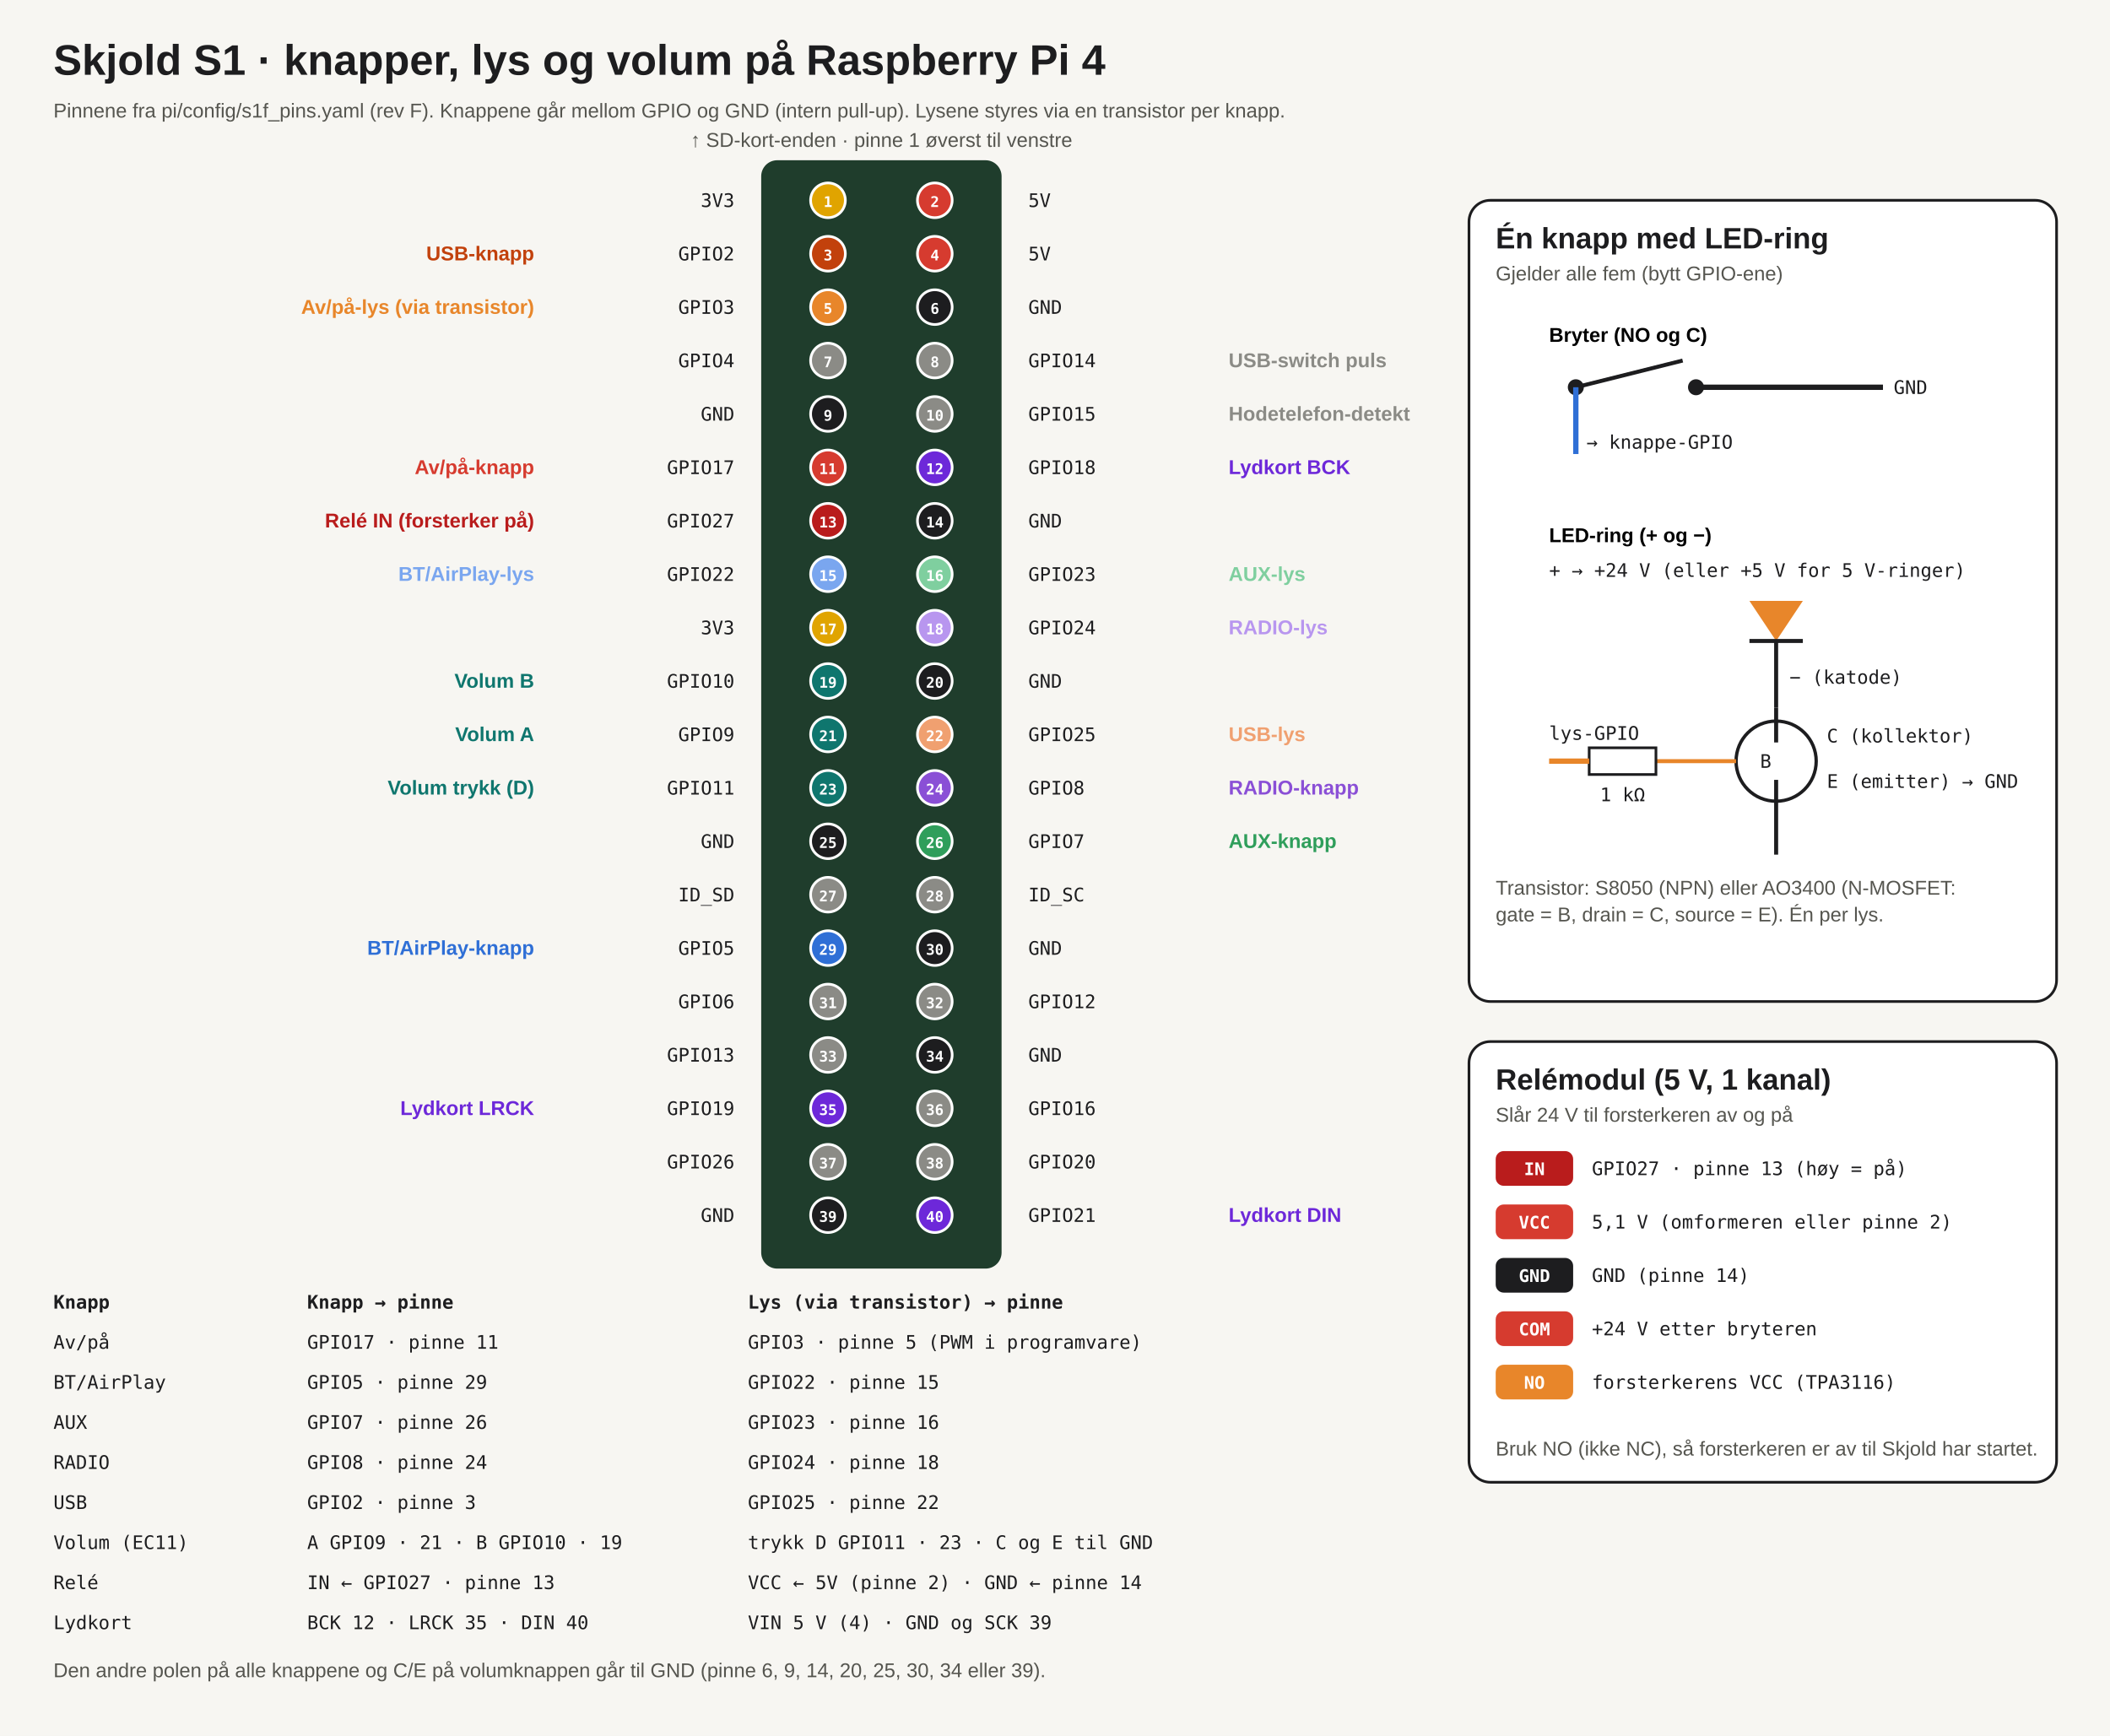
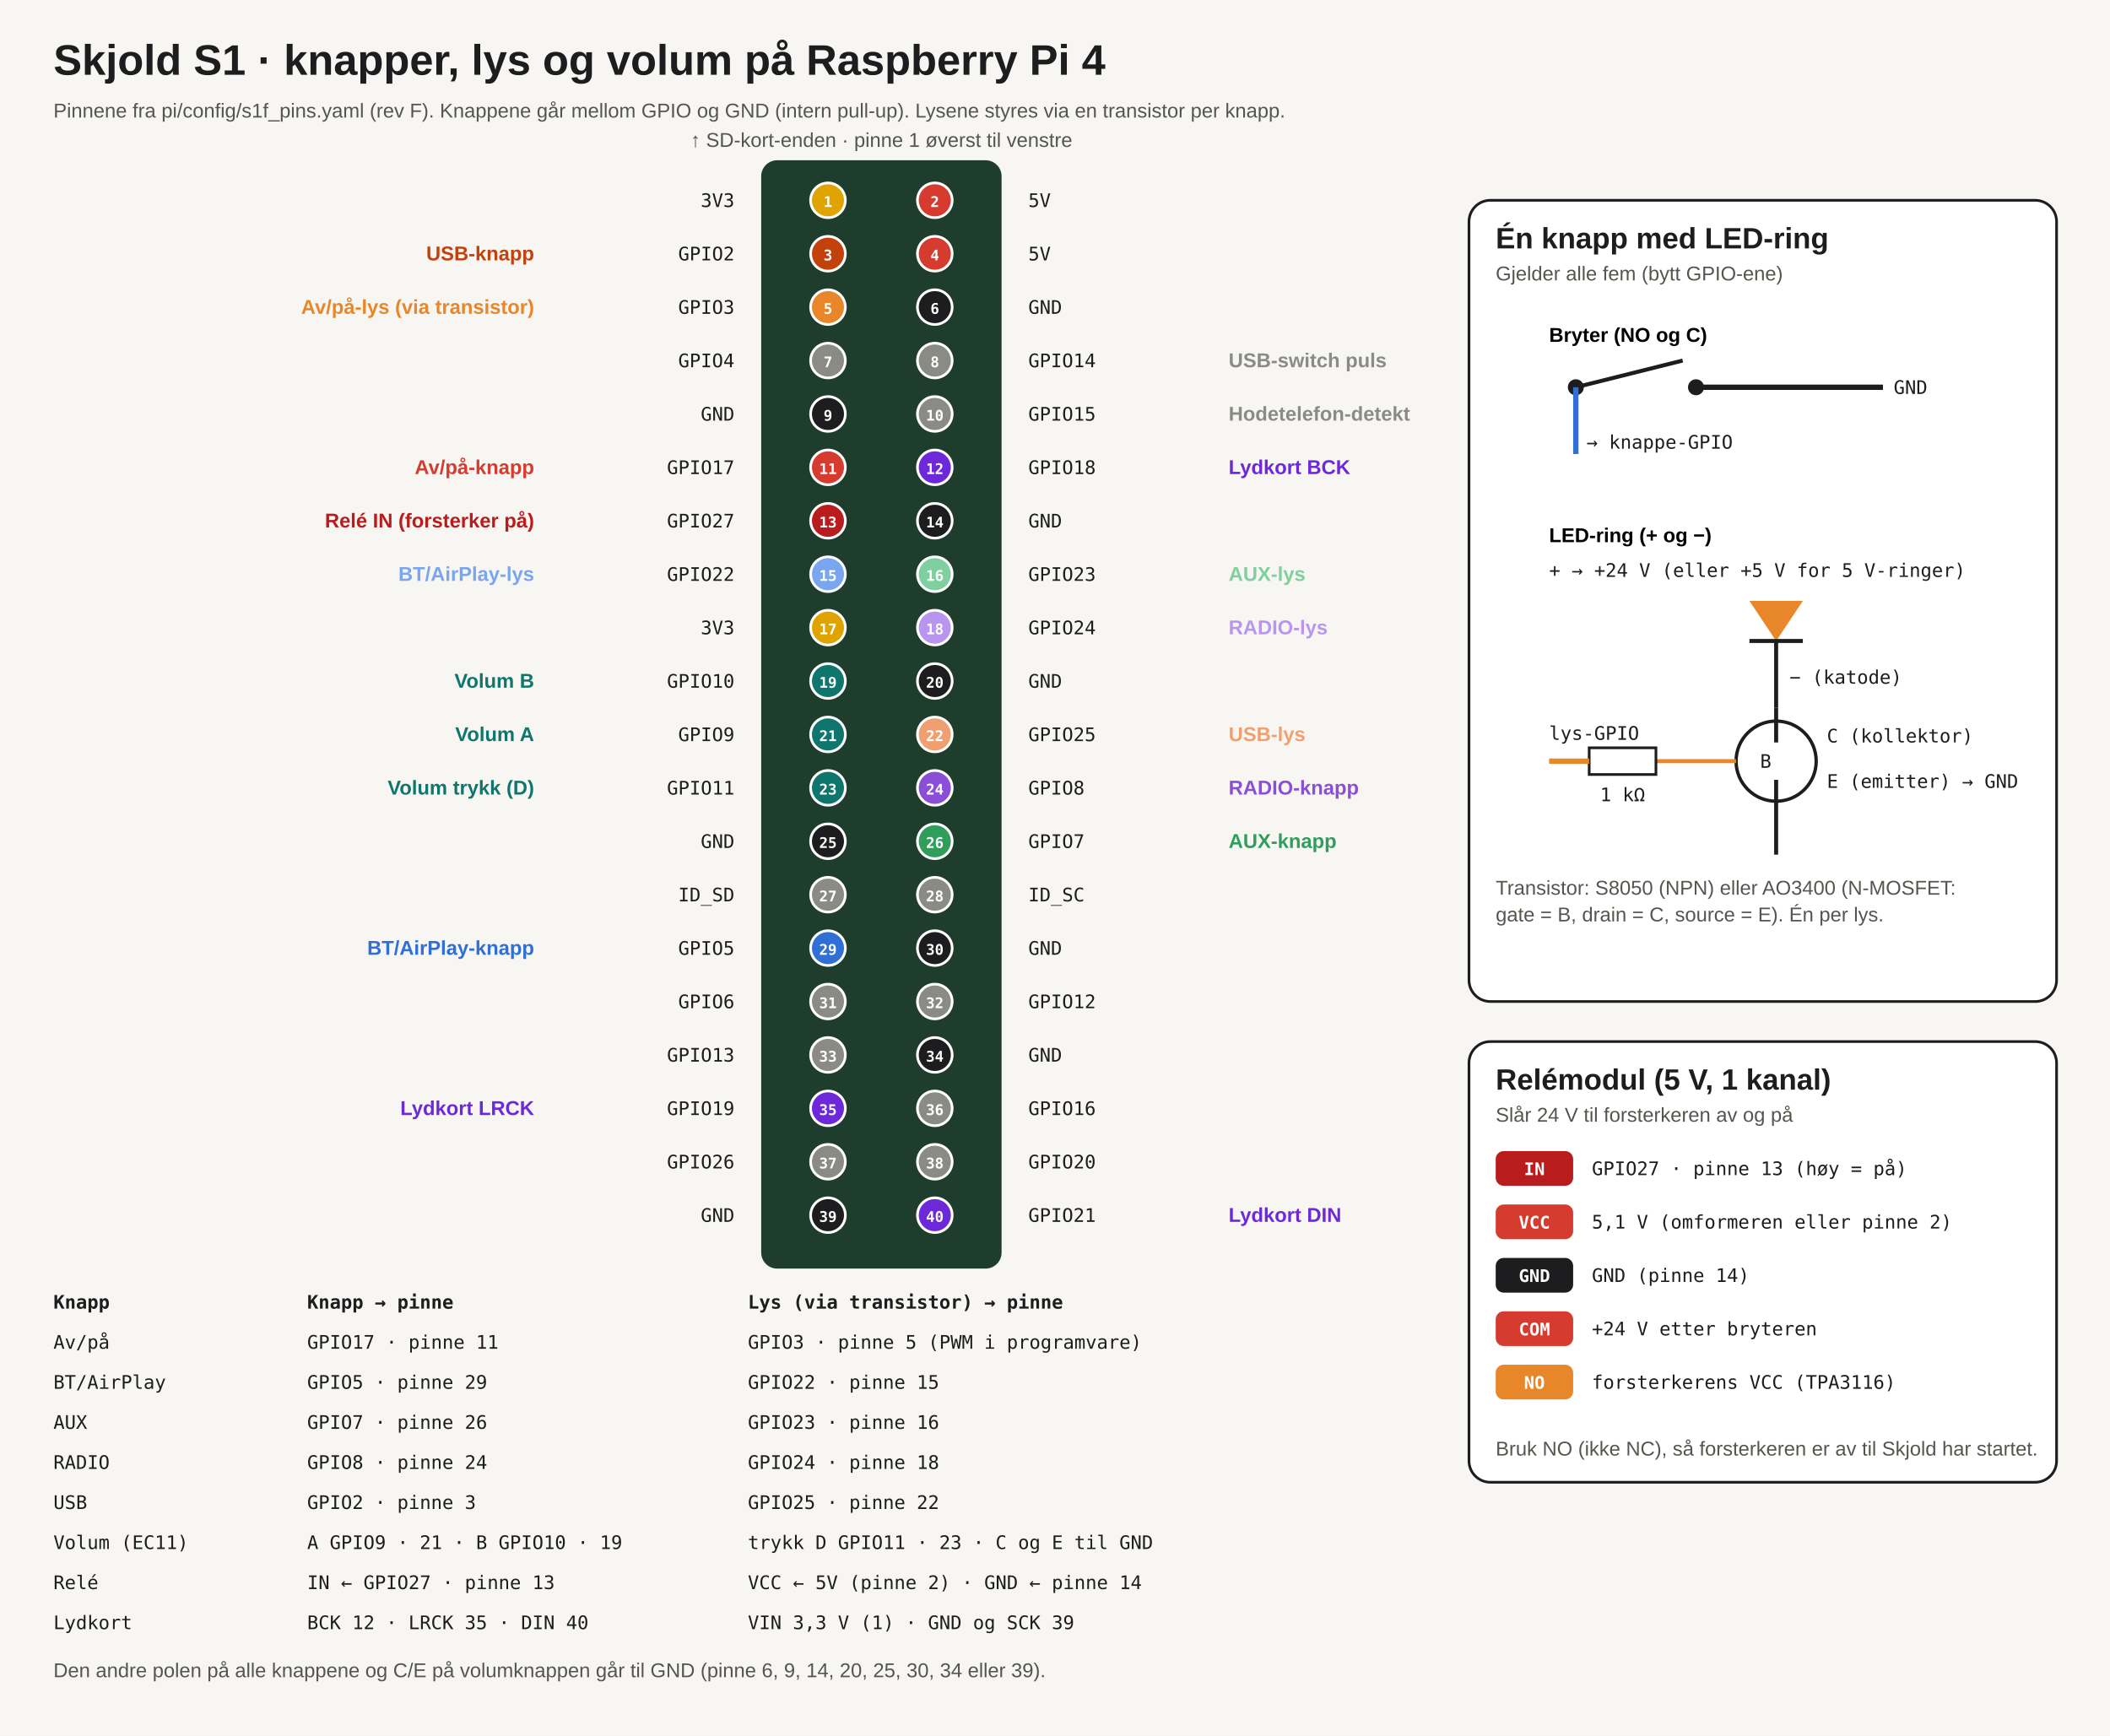
<svg xmlns="http://www.w3.org/2000/svg" viewBox="0 0 1580 1300" width="1580" height="1300" font-family="Sora, 'IBM Plex Sans', Arial, sans-serif">
  <defs>
    <style>.t{font-size:22px;font-weight:600;fill:#1d1d1f}.s{font-size:15px;fill:#55554f}.m{font-family:'IBM Plex Mono',monospace;font-size:14px;fill:#1d1d1f}.mb{font-family:'IBM Plex Mono',monospace;font-size:14px;font-weight:700}.l{font-size:15px;font-weight:600}</style>
  </defs>
  <rect width="1580" height="1300" fill="#f7f6f2" />
  <text x="40" y="56" font-size="32" font-weight="600" fill="#1d1d1f">Skjold S1 · knapper, lys og volum på Raspberry Pi 4</text>
  <text x="40" y="88" class="s">Pinnene fra pi/config/s1f_pins.yaml (rev F). Knappene går mellom GPIO og GND (intern pull-up). Lysene styres via en transistor per knapp.</text>
  <rect x="570" y="120" width="180" height="830" rx="12" fill="#1f3d2c" />
  <text x="660" y="110" text-anchor="middle" class="s">↑ SD-kort-enden · pinne 1 øverst til venstre</text>
  <circle cx="620" cy="150" r="13" fill="#e0a400" stroke="#fff" stroke-width="2" />
  <text x="620" y="155" text-anchor="middle" font-family="IBM Plex Mono,monospace" font-size="11" fill="#fff" font-weight="700">1</text>
  <text x="550" y="155" text-anchor="end" class="m">3V3</text>
  <circle cx="700" cy="150" r="13" fill="#d63b2f" stroke="#fff" stroke-width="2" />
  <text x="700" y="155" text-anchor="middle" font-family="IBM Plex Mono,monospace" font-size="11" fill="#fff" font-weight="700">2</text>
  <text x="770" y="155" class="m">5V</text>
  <circle cx="620" cy="190" r="13" fill="#c2410c" stroke="#fff" stroke-width="2" />
  <text x="620" y="195" text-anchor="middle" font-family="IBM Plex Mono,monospace" font-size="11" fill="#fff" font-weight="700">3</text>
  <text x="550" y="195" text-anchor="end" class="m">GPIO2</text>
  <text x="400" y="195" text-anchor="end" class="l" fill="#c2410c">USB-knapp</text>
  <circle cx="700" cy="190" r="13" fill="#d63b2f" stroke="#fff" stroke-width="2" />
  <text x="700" y="195" text-anchor="middle" font-family="IBM Plex Mono,monospace" font-size="11" fill="#fff" font-weight="700">4</text>
  <text x="770" y="195" class="m">5V</text>
  <circle cx="620" cy="230" r="13" fill="#e8862a" stroke="#fff" stroke-width="2" />
  <text x="620" y="235" text-anchor="middle" font-family="IBM Plex Mono,monospace" font-size="11" fill="#fff" font-weight="700">5</text>
  <text x="550" y="235" text-anchor="end" class="m">GPIO3</text>
  <text x="400" y="235" text-anchor="end" class="l" fill="#e8862a">Av/på-lys (via transistor)</text>
  <circle cx="700" cy="230" r="13" fill="#1d1d1f" stroke="#fff" stroke-width="2" />
  <text x="700" y="235" text-anchor="middle" font-family="IBM Plex Mono,monospace" font-size="11" fill="#fff" font-weight="700">6</text>
  <text x="770" y="235" class="m">GND</text>
  <circle cx="620" cy="270" r="13" fill="#8b8b86" stroke="#fff" stroke-width="2" />
  <text x="620" y="275" text-anchor="middle" font-family="IBM Plex Mono,monospace" font-size="11" fill="#fff" font-weight="700">7</text>
  <text x="550" y="275" text-anchor="end" class="m">GPIO4</text>
  <circle cx="700" cy="270" r="13" fill="#8b8b86" stroke="#fff" stroke-width="2" />
  <text x="700" y="275" text-anchor="middle" font-family="IBM Plex Mono,monospace" font-size="11" fill="#fff" font-weight="700">8</text>
  <text x="770" y="275" class="m">GPIO14</text>
  <text x="920" y="275" class="l" fill="#8b8b86">USB-switch puls</text>
  <circle cx="620" cy="310" r="13" fill="#1d1d1f" stroke="#fff" stroke-width="2" />
  <text x="620" y="315" text-anchor="middle" font-family="IBM Plex Mono,monospace" font-size="11" fill="#fff" font-weight="700">9</text>
  <text x="550" y="315" text-anchor="end" class="m">GND</text>
  <circle cx="700" cy="310" r="13" fill="#8b8b86" stroke="#fff" stroke-width="2" />
  <text x="700" y="315" text-anchor="middle" font-family="IBM Plex Mono,monospace" font-size="11" fill="#fff" font-weight="700">10</text>
  <text x="770" y="315" class="m">GPIO15</text>
  <text x="920" y="315" class="l" fill="#8b8b86">Hodetelefon-detekt</text>
  <circle cx="620" cy="350" r="13" fill="#d63b2f" stroke="#fff" stroke-width="2" />
  <text x="620" y="355" text-anchor="middle" font-family="IBM Plex Mono,monospace" font-size="11" fill="#fff" font-weight="700">11</text>
  <text x="550" y="355" text-anchor="end" class="m">GPIO17</text>
  <text x="400" y="355" text-anchor="end" class="l" fill="#d63b2f">Av/på-knapp</text>
  <circle cx="700" cy="350" r="13" fill="#6d28d9" stroke="#fff" stroke-width="2" />
  <text x="700" y="355" text-anchor="middle" font-family="IBM Plex Mono,monospace" font-size="11" fill="#fff" font-weight="700">12</text>
  <text x="770" y="355" class="m">GPIO18</text>
  <text x="920" y="355" class="l" fill="#6d28d9">Lydkort BCK</text>
  <circle cx="620" cy="390" r="13" fill="#b91c1c" stroke="#fff" stroke-width="2" />
  <text x="620" y="395" text-anchor="middle" font-family="IBM Plex Mono,monospace" font-size="11" fill="#fff" font-weight="700">13</text>
  <text x="550" y="395" text-anchor="end" class="m">GPIO27</text>
  <text x="400" y="395" text-anchor="end" class="l" fill="#b91c1c">Relé IN (forsterker på)</text>
  <circle cx="700" cy="390" r="13" fill="#1d1d1f" stroke="#fff" stroke-width="2" />
  <text x="700" y="395" text-anchor="middle" font-family="IBM Plex Mono,monospace" font-size="11" fill="#fff" font-weight="700">14</text>
  <text x="770" y="395" class="m">GND</text>
  <circle cx="620" cy="430" r="13" fill="#7aa6ef" stroke="#fff" stroke-width="2" />
  <text x="620" y="435" text-anchor="middle" font-family="IBM Plex Mono,monospace" font-size="11" fill="#fff" font-weight="700">15</text>
  <text x="550" y="435" text-anchor="end" class="m">GPIO22</text>
  <text x="400" y="435" text-anchor="end" class="l" fill="#7aa6ef">BT/AirPlay-lys</text>
  <circle cx="700" cy="430" r="13" fill="#7fcf9f" stroke="#fff" stroke-width="2" />
  <text x="700" y="435" text-anchor="middle" font-family="IBM Plex Mono,monospace" font-size="11" fill="#fff" font-weight="700">16</text>
  <text x="770" y="435" class="m">GPIO23</text>
  <text x="920" y="435" class="l" fill="#7fcf9f">AUX-lys</text>
  <circle cx="620" cy="470" r="13" fill="#e0a400" stroke="#fff" stroke-width="2" />
  <text x="620" y="475" text-anchor="middle" font-family="IBM Plex Mono,monospace" font-size="11" fill="#fff" font-weight="700">17</text>
  <text x="550" y="475" text-anchor="end" class="m">3V3</text>
  <circle cx="700" cy="470" r="13" fill="#b896ef" stroke="#fff" stroke-width="2" />
  <text x="700" y="475" text-anchor="middle" font-family="IBM Plex Mono,monospace" font-size="11" fill="#fff" font-weight="700">18</text>
  <text x="770" y="475" class="m">GPIO24</text>
  <text x="920" y="475" class="l" fill="#b896ef">RADIO-lys</text>
  <circle cx="620" cy="510" r="13" fill="#0f766e" stroke="#fff" stroke-width="2" />
  <text x="620" y="515" text-anchor="middle" font-family="IBM Plex Mono,monospace" font-size="11" fill="#fff" font-weight="700">19</text>
  <text x="550" y="515" text-anchor="end" class="m">GPIO10</text>
  <text x="400" y="515" text-anchor="end" class="l" fill="#0f766e">Volum B</text>
  <circle cx="700" cy="510" r="13" fill="#1d1d1f" stroke="#fff" stroke-width="2" />
  <text x="700" y="515" text-anchor="middle" font-family="IBM Plex Mono,monospace" font-size="11" fill="#fff" font-weight="700">20</text>
  <text x="770" y="515" class="m">GND</text>
  <circle cx="620" cy="550" r="13" fill="#0f766e" stroke="#fff" stroke-width="2" />
  <text x="620" y="555" text-anchor="middle" font-family="IBM Plex Mono,monospace" font-size="11" fill="#fff" font-weight="700">21</text>
  <text x="550" y="555" text-anchor="end" class="m">GPIO9</text>
  <text x="400" y="555" text-anchor="end" class="l" fill="#0f766e">Volum A</text>
  <circle cx="700" cy="550" r="13" fill="#f0a070" stroke="#fff" stroke-width="2" />
  <text x="700" y="555" text-anchor="middle" font-family="IBM Plex Mono,monospace" font-size="11" fill="#fff" font-weight="700">22</text>
  <text x="770" y="555" class="m">GPIO25</text>
  <text x="920" y="555" class="l" fill="#f0a070">USB-lys</text>
  <circle cx="620" cy="590" r="13" fill="#0f766e" stroke="#fff" stroke-width="2" />
  <text x="620" y="595" text-anchor="middle" font-family="IBM Plex Mono,monospace" font-size="11" fill="#fff" font-weight="700">23</text>
  <text x="550" y="595" text-anchor="end" class="m">GPIO11</text>
  <text x="400" y="595" text-anchor="end" class="l" fill="#0f766e">Volum trykk (D)</text>
  <circle cx="700" cy="590" r="13" fill="#8a4fd6" stroke="#fff" stroke-width="2" />
  <text x="700" y="595" text-anchor="middle" font-family="IBM Plex Mono,monospace" font-size="11" fill="#fff" font-weight="700">24</text>
  <text x="770" y="595" class="m">GPIO8</text>
  <text x="920" y="595" class="l" fill="#8a4fd6">RADIO-knapp</text>
  <circle cx="620" cy="630" r="13" fill="#1d1d1f" stroke="#fff" stroke-width="2" />
  <text x="620" y="635" text-anchor="middle" font-family="IBM Plex Mono,monospace" font-size="11" fill="#fff" font-weight="700">25</text>
  <text x="550" y="635" text-anchor="end" class="m">GND</text>
  <circle cx="700" cy="630" r="13" fill="#2f9e5b" stroke="#fff" stroke-width="2" />
  <text x="700" y="635" text-anchor="middle" font-family="IBM Plex Mono,monospace" font-size="11" fill="#fff" font-weight="700">26</text>
  <text x="770" y="635" class="m">GPIO7</text>
  <text x="920" y="635" class="l" fill="#2f9e5b">AUX-knapp</text>
  <circle cx="620" cy="670" r="13" fill="#8b8b86" stroke="#fff" stroke-width="2" />
  <text x="620" y="675" text-anchor="middle" font-family="IBM Plex Mono,monospace" font-size="11" fill="#fff" font-weight="700">27</text>
  <text x="550" y="675" text-anchor="end" class="m">ID_SD</text>
  <circle cx="700" cy="670" r="13" fill="#8b8b86" stroke="#fff" stroke-width="2" />
  <text x="700" y="675" text-anchor="middle" font-family="IBM Plex Mono,monospace" font-size="11" fill="#fff" font-weight="700">28</text>
  <text x="770" y="675" class="m">ID_SC</text>
  <circle cx="620" cy="710" r="13" fill="#2f6fd6" stroke="#fff" stroke-width="2" />
  <text x="620" y="715" text-anchor="middle" font-family="IBM Plex Mono,monospace" font-size="11" fill="#fff" font-weight="700">29</text>
  <text x="550" y="715" text-anchor="end" class="m">GPIO5</text>
  <text x="400" y="715" text-anchor="end" class="l" fill="#2f6fd6">BT/AirPlay-knapp</text>
  <circle cx="700" cy="710" r="13" fill="#1d1d1f" stroke="#fff" stroke-width="2" />
  <text x="700" y="715" text-anchor="middle" font-family="IBM Plex Mono,monospace" font-size="11" fill="#fff" font-weight="700">30</text>
  <text x="770" y="715" class="m">GND</text>
  <circle cx="620" cy="750" r="13" fill="#8b8b86" stroke="#fff" stroke-width="2" />
  <text x="620" y="755" text-anchor="middle" font-family="IBM Plex Mono,monospace" font-size="11" fill="#fff" font-weight="700">31</text>
  <text x="550" y="755" text-anchor="end" class="m">GPIO6</text>
  <circle cx="700" cy="750" r="13" fill="#8b8b86" stroke="#fff" stroke-width="2" />
  <text x="700" y="755" text-anchor="middle" font-family="IBM Plex Mono,monospace" font-size="11" fill="#fff" font-weight="700">32</text>
  <text x="770" y="755" class="m">GPIO12</text>
  <circle cx="620" cy="790" r="13" fill="#8b8b86" stroke="#fff" stroke-width="2" />
  <text x="620" y="795" text-anchor="middle" font-family="IBM Plex Mono,monospace" font-size="11" fill="#fff" font-weight="700">33</text>
  <text x="550" y="795" text-anchor="end" class="m">GPIO13</text>
  <circle cx="700" cy="790" r="13" fill="#1d1d1f" stroke="#fff" stroke-width="2" />
  <text x="700" y="795" text-anchor="middle" font-family="IBM Plex Mono,monospace" font-size="11" fill="#fff" font-weight="700">34</text>
  <text x="770" y="795" class="m">GND</text>
  <circle cx="620" cy="830" r="13" fill="#6d28d9" stroke="#fff" stroke-width="2" />
  <text x="620" y="835" text-anchor="middle" font-family="IBM Plex Mono,monospace" font-size="11" fill="#fff" font-weight="700">35</text>
  <text x="550" y="835" text-anchor="end" class="m">GPIO19</text>
  <text x="400" y="835" text-anchor="end" class="l" fill="#6d28d9">Lydkort LRCK</text>
  <circle cx="700" cy="830" r="13" fill="#8b8b86" stroke="#fff" stroke-width="2" />
  <text x="700" y="835" text-anchor="middle" font-family="IBM Plex Mono,monospace" font-size="11" fill="#fff" font-weight="700">36</text>
  <text x="770" y="835" class="m">GPIO16</text>
  <circle cx="620" cy="870" r="13" fill="#8b8b86" stroke="#fff" stroke-width="2" />
  <text x="620" y="875" text-anchor="middle" font-family="IBM Plex Mono,monospace" font-size="11" fill="#fff" font-weight="700">37</text>
  <text x="550" y="875" text-anchor="end" class="m">GPIO26</text>
  <circle cx="700" cy="870" r="13" fill="#8b8b86" stroke="#fff" stroke-width="2" />
  <text x="700" y="875" text-anchor="middle" font-family="IBM Plex Mono,monospace" font-size="11" fill="#fff" font-weight="700">38</text>
  <text x="770" y="875" class="m">GPIO20</text>
  <circle cx="620" cy="910" r="13" fill="#1d1d1f" stroke="#fff" stroke-width="2" />
  <text x="620" y="915" text-anchor="middle" font-family="IBM Plex Mono,monospace" font-size="11" fill="#fff" font-weight="700">39</text>
  <text x="550" y="915" text-anchor="end" class="m">GND</text>
  <circle cx="700" cy="910" r="13" fill="#6d28d9" stroke="#fff" stroke-width="2" />
  <text x="700" y="915" text-anchor="middle" font-family="IBM Plex Mono,monospace" font-size="11" fill="#fff" font-weight="700">40</text>
  <text x="770" y="915" class="m">GPIO21</text>
  <text x="920" y="915" class="l" fill="#6d28d9">Lydkort DIN</text>
  <text x="40" y="980" class="m" font-weight="700">Knapp</text>
  <text x="230" y="980" class="m" font-weight="700">Knapp → pinne</text>
  <text x="560" y="980" class="m" font-weight="700">Lys (via transistor) → pinne</text>
  <text x="40" y="1010" class="m" font-weight="400">Av/på</text>
  <text x="230" y="1010" class="m" font-weight="400">GPIO17 · pinne 11</text>
  <text x="560" y="1010" class="m" font-weight="400">GPIO3 · pinne 5 (PWM i programvare)</text>
  <text x="40" y="1040" class="m" font-weight="400">BT/AirPlay</text>
  <text x="230" y="1040" class="m" font-weight="400">GPIO5 · pinne 29</text>
  <text x="560" y="1040" class="m" font-weight="400">GPIO22 · pinne 15</text>
  <text x="40" y="1070" class="m" font-weight="400">AUX</text>
  <text x="230" y="1070" class="m" font-weight="400">GPIO7 · pinne 26</text>
  <text x="560" y="1070" class="m" font-weight="400">GPIO23 · pinne 16</text>
  <text x="40" y="1100" class="m" font-weight="400">RADIO</text>
  <text x="230" y="1100" class="m" font-weight="400">GPIO8 · pinne 24</text>
  <text x="560" y="1100" class="m" font-weight="400">GPIO24 · pinne 18</text>
  <text x="40" y="1130" class="m" font-weight="400">USB</text>
  <text x="230" y="1130" class="m" font-weight="400">GPIO2 · pinne 3</text>
  <text x="560" y="1130" class="m" font-weight="400">GPIO25 · pinne 22</text>
  <text x="40" y="1160" class="m" font-weight="400">Volum (EC11)</text>
  <text x="230" y="1160" class="m" font-weight="400">A GPIO9 · 21 · B GPIO10 · 19</text>
  <text x="560" y="1160" class="m" font-weight="400">trykk D GPIO11 · 23 · C og E til GND</text>
  <text x="40" y="1190" class="m" font-weight="400">Relé</text>
  <text x="230" y="1190" class="m" font-weight="400">IN ← GPIO27 · pinne 13</text>
  <text x="560" y="1190" class="m" font-weight="400">VCC ← 5V (pinne 2) · GND ← pinne 14</text>
  <text x="40" y="1220" class="m" font-weight="400">Lydkort</text>
  <text x="230" y="1220" class="m" font-weight="400">BCK 12 · LRCK 35 · DIN 40</text>
-   <text x="560" y="1220" class="m" font-weight="400">VIN 5 V (4) · GND og SCK 39</text>
+   <text x="560" y="1220" class="m" font-weight="400">VIN 3,3 V (1) · GND og SCK 39</text>
  <text x="40" y="1256" class="s">Den andre polen på alle knappene og C/E på volumknappen går til GND (pinne 6, 9, 14, 20, 25, 30, 34 eller 39).</text>
  <rect x="1100" y="150" width="440" height="600" rx="16" fill="#fff" stroke="#1d1d1f" stroke-width="2" />
  <text x="1120" y="186" class="t">Én knapp med LED-ring</text>
  <text x="1120" y="210" class="s">Gjelder alle fem (bytt GPIO-ene)</text>
  <text x="1160" y="256" class="l">Bryter (NO og C)</text>
  <circle cx="1180" cy="290" r="6" fill="#1d1d1f" />
  <circle cx="1270" cy="290" r="6" fill="#1d1d1f" />
  <line x1="1180" y1="290" x2="1260" y2="270" stroke="#1d1d1f" stroke-width="3" />
  <line x1="1180" y1="290" x2="1180" y2="340" stroke="#2f6fd6" stroke-width="4" />
  <text x="1188" y="336" class="m">→ knappe-GPIO</text>
  <line x1="1270" y1="290" x2="1410" y2="290" stroke="#1d1d1f" stroke-width="4" />
  <text x="1418" y="295" class="m">GND</text>
  <text x="1160" y="406" class="l">LED-ring (+ og −)</text>
  <text x="1160" y="432" class="m">+ → +24 V (eller +5 V for 5 V-ringer)</text>
  <polygon points="1310,450 1350,450 1330,480" fill="#e8862a" />
  <line x1="1310" y1="480" x2="1350" y2="480" stroke="#1d1d1f" stroke-width="3" />
  <line x1="1330" y1="480" x2="1330" y2="530" stroke="#1d1d1f" stroke-width="3" />
  <text x="1340" y="512" class="m">− (katode)</text>
  <circle cx="1330" cy="570" r="30" fill="none" stroke="#1d1d1f" stroke-width="2.5" />
  <line x1="1330" y1="530" x2="1330" y2="556" stroke="#1d1d1f" stroke-width="3" />
  <text x="1368" y="556" class="m">C (kollektor)</text>
  <line x1="1330" y1="584" x2="1330" y2="640" stroke="#1d1d1f" stroke-width="3" />
  <text x="1368" y="590" class="m">E (emitter) → GND</text>
  <line x1="1300" y1="570" x2="1240" y2="570" stroke="#e8862a" stroke-width="3" />
  <rect x="1190" y="560" width="50" height="20" fill="#fff" stroke="#1d1d1f" stroke-width="2" />
  <text x="1215" y="600" text-anchor="middle" class="m">1 kΩ</text>
  <line x1="1190" y1="570" x2="1160" y2="570" stroke="#e8862a" stroke-width="4" />
  <text x="1160" y="554" class="m">lys-GPIO</text>
  <text x="1318" y="575" class="m" font-size="11">B</text>
  <text x="1120" y="670" class="s">Transistor: S8050 (NPN) eller AO3400 (N-MOSFET:</text>
  <text x="1120" y="690" class="s">gate = B, drain = C, source = E). Én per lys.</text>
  <rect x="1100" y="780" width="440" height="330" rx="16" fill="#fff" stroke="#1d1d1f" stroke-width="2" />
  <text x="1120" y="816" class="t">Relémodul (5 V, 1 kanal)</text>
  <text x="1120" y="840" class="s">Slår 24 V til forsterkeren av og på</text>
  <rect x="1120" y="862" width="58" height="26" rx="6" fill="#b91c1c" />
  <text x="1149" y="880" text-anchor="middle" font-family="IBM Plex Mono,monospace" font-size="13" font-weight="700" fill="#fff">IN</text>
  <text x="1192" y="880" class="m">GPIO27 · pinne 13 (høy = på)</text>
  <rect x="1120" y="902" width="58" height="26" rx="6" fill="#d63b2f" />
  <text x="1149" y="920" text-anchor="middle" font-family="IBM Plex Mono,monospace" font-size="13" font-weight="700" fill="#fff">VCC</text>
  <text x="1192" y="920" class="m">5,1 V (omformeren eller pinne 2)</text>
  <rect x="1120" y="942" width="58" height="26" rx="6" fill="#1d1d1f" />
  <text x="1149" y="960" text-anchor="middle" font-family="IBM Plex Mono,monospace" font-size="13" font-weight="700" fill="#fff">GND</text>
  <text x="1192" y="960" class="m">GND (pinne 14)</text>
  <rect x="1120" y="982" width="58" height="26" rx="6" fill="#d63b2f" />
  <text x="1149" y="1000" text-anchor="middle" font-family="IBM Plex Mono,monospace" font-size="13" font-weight="700" fill="#fff">COM</text>
  <text x="1192" y="1000" class="m">+24 V etter bryteren</text>
  <rect x="1120" y="1022" width="58" height="26" rx="6" fill="#e8862a" />
  <text x="1149" y="1040" text-anchor="middle" font-family="IBM Plex Mono,monospace" font-size="13" font-weight="700" fill="#fff">NO</text>
  <text x="1192" y="1040" class="m">forsterkerens VCC (TPA3116)</text>
  <text x="1120" y="1090" class="s">Bruk NO (ikke NC), så forsterkeren er av til Skjold har startet.</text>
</svg>
